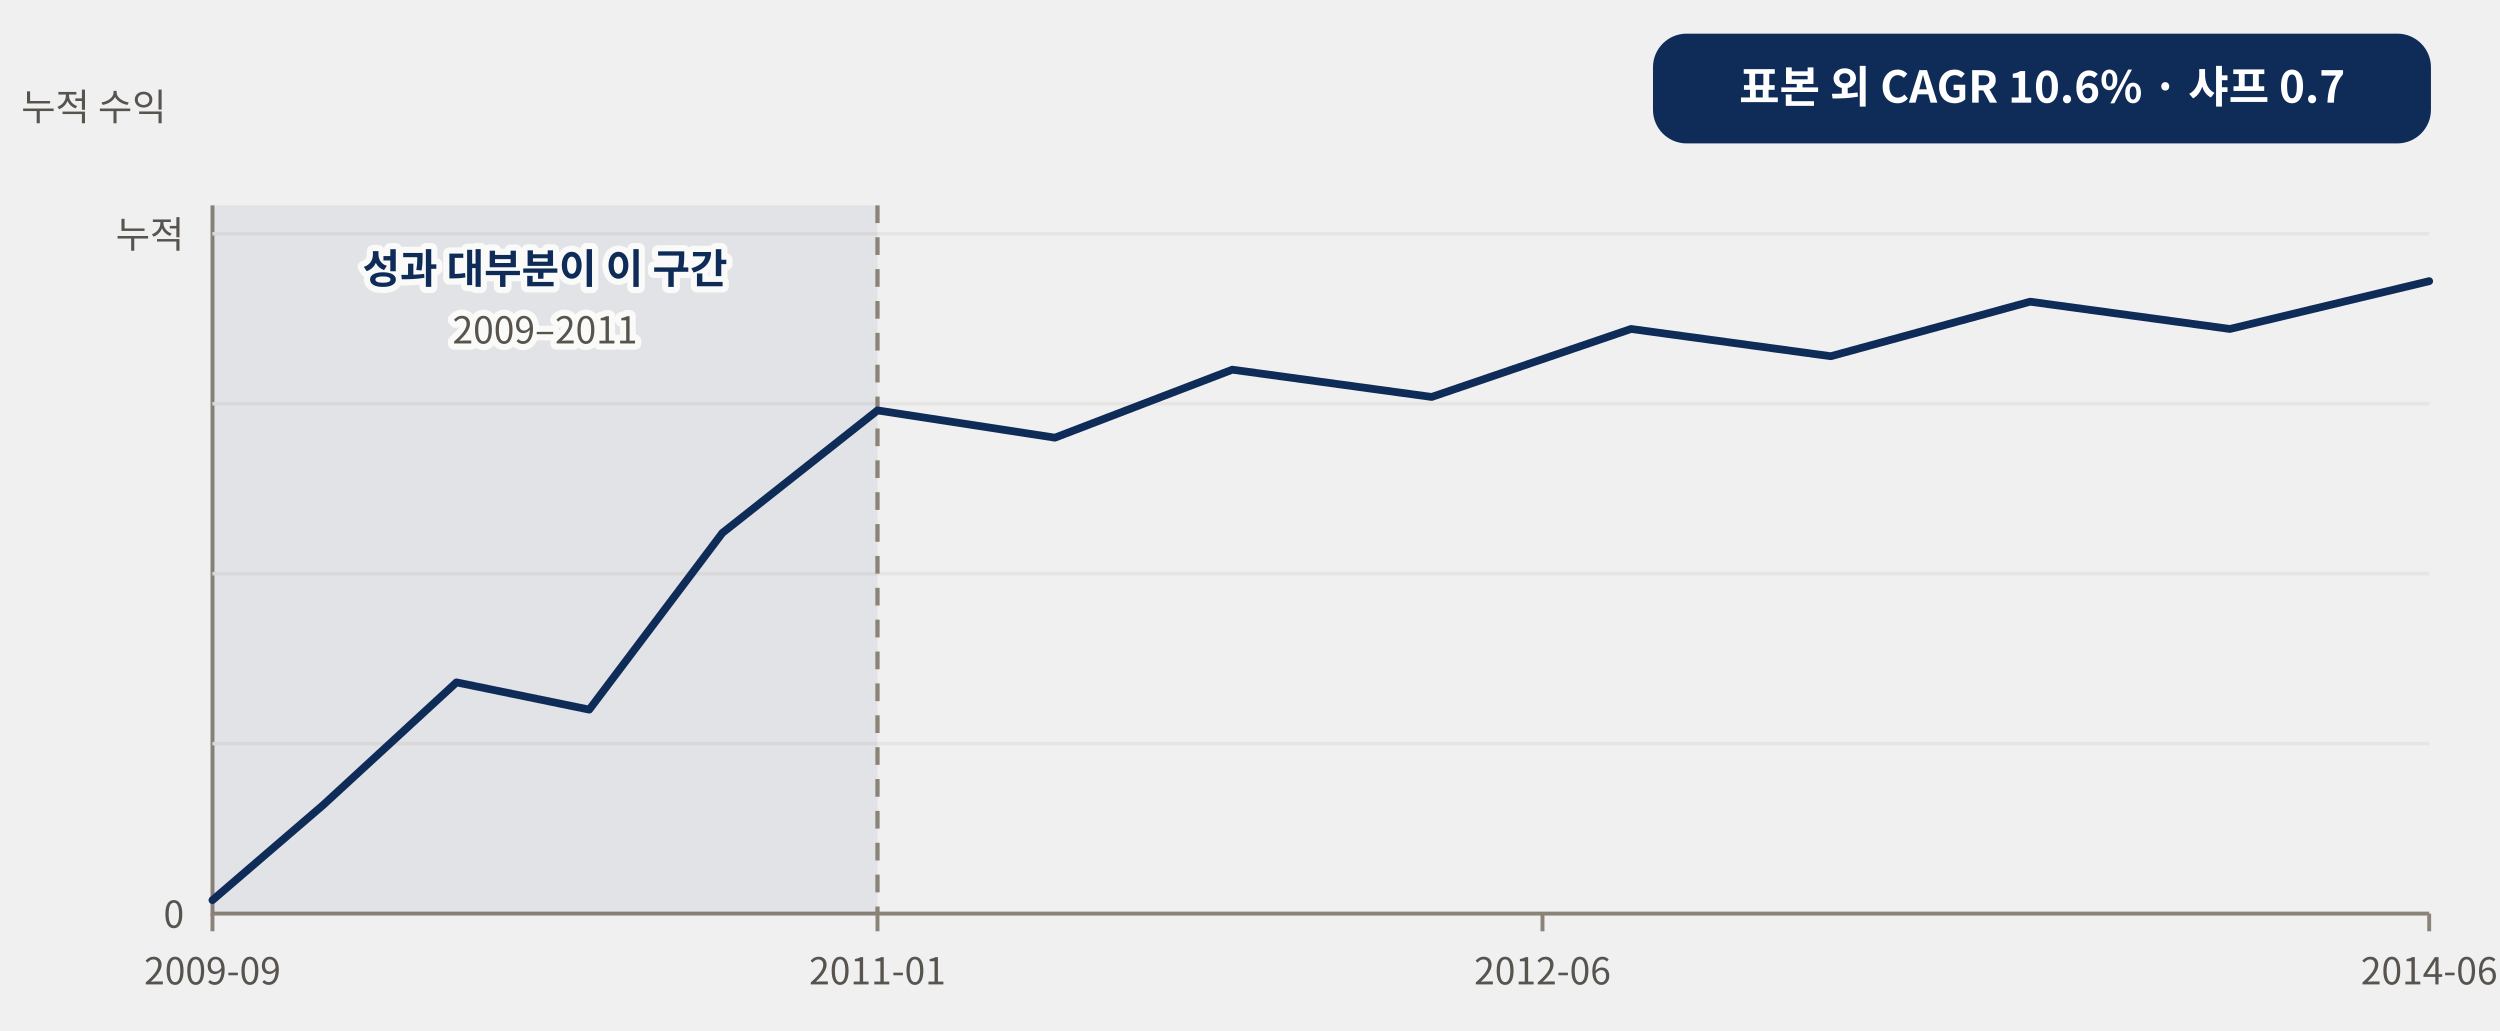
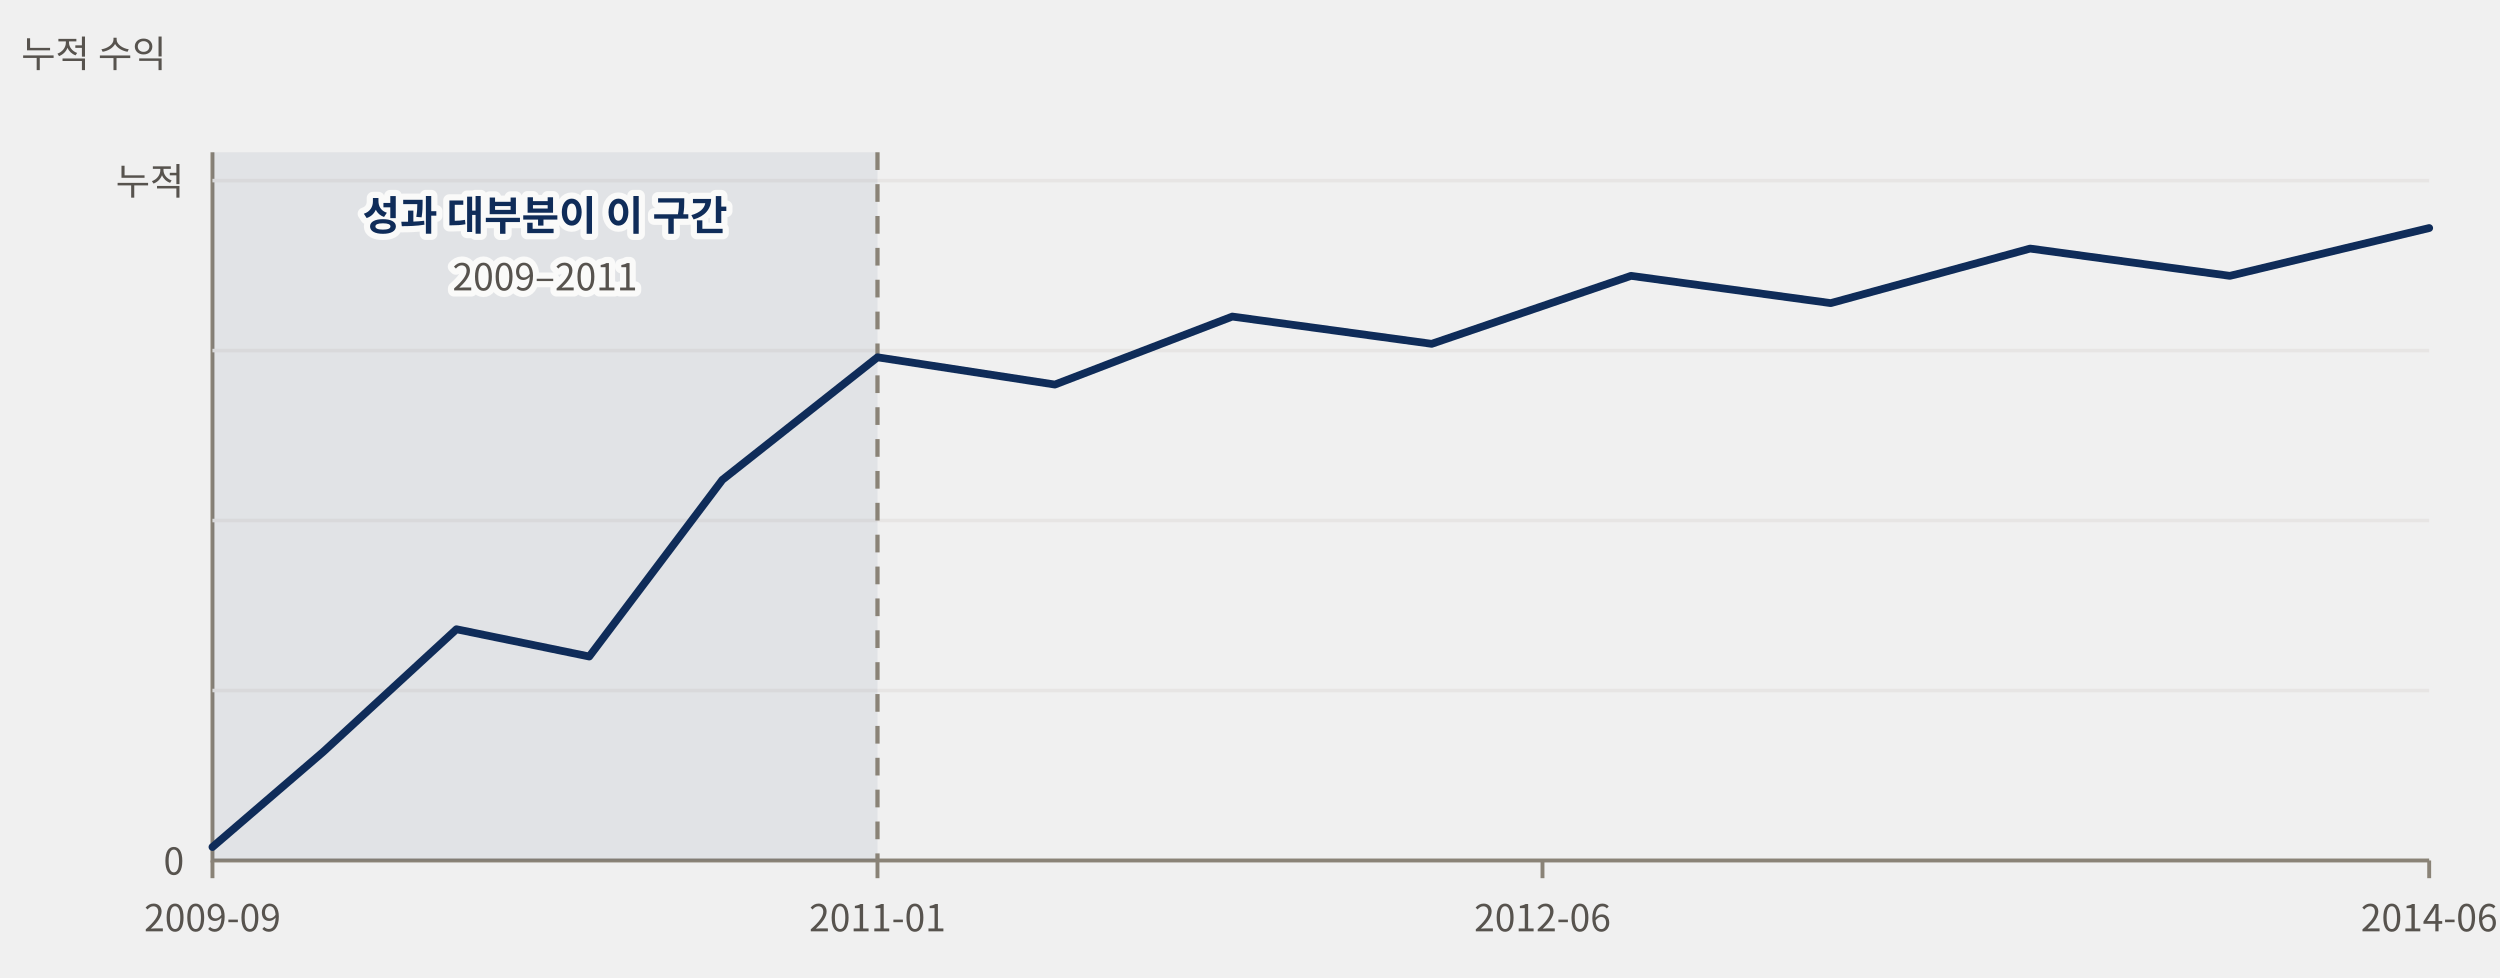
- <svg xmlns="http://www.w3.org/2000/svg" viewBox="14 -8 706 291" font-family="Noto Sans CJK KR,Apple SD Gothic Neo,Malgun Gothic,Noto Sans KR,NanumGothic,Inter,system-ui,sans-serif" role="img">
+ <svg xmlns="http://www.w3.org/2000/svg" viewBox="14 7 706 276" font-family="Noto Sans CJK KR,Apple SD Gothic Neo,Malgun Gothic,Noto Sans KR,NanumGothic,Inter,system-ui,sans-serif" role="img">
  <defs>
    <marker id="ah" markerWidth="9" markerHeight="9" refX="7" refY="3" orient="auto">
      <path d="M0,0 L7,3 L0,6 Z" fill="#0F2C59" />
    </marker>
    <marker id="ahr" markerWidth="9" markerHeight="9" refX="7" refY="3" orient="auto">
      <path d="M0,0 L7,3 L0,6 Z" fill="#A3341F" />
    </marker>
    <marker id="ahg" markerWidth="9" markerHeight="9" refX="7" refY="3" orient="auto">
      <path d="M0,0 L7,3 L0,6 Z" fill="#1B6B3A" />
    </marker>
    <style>
      .t{fill:#0F0F10;font-size:13px;font-weight:700;text-anchor:middle}
      .tl{fill:#0F0F10;font-size:12.5px;font-weight:700;text-anchor:start}
      .s{fill:#57534E;font-size:10.5px;text-anchor:middle}
      .sl{fill:#57534E;font-size:10.5px;text-anchor:start}
      .sr{fill:#57534E;font-size:10.5px;text-anchor:end}
      .lab{fill:#0F2C59;font-size:11.5px;font-weight:700;text-anchor:middle}
      .labl{fill:#0F2C59;font-size:11.5px;font-weight:700;text-anchor:start}
      .box{fill:#fff;stroke:#0F2C59;stroke-width:1.4}
      .key{fill:#0F2C59;stroke:#0F2C59}
      .tk{fill:#fff;font-size:13px;font-weight:700;text-anchor:middle}
      .sk{fill:#C7D2E6;font-size:10.5px;text-anchor:middle}
      .good{fill:#E8F1EA;stroke:#1B6B3A;stroke-width:1.4}
      .goodt{fill:#1B6B3A;font-size:11px;font-weight:700;text-anchor:middle}
      .warn{fill:#FBEFEA;stroke:#A3341F;stroke-width:1.4}
      .warnt{fill:#A3341F;font-size:11px;font-weight:700;text-anchor:middle}
      .muted{fill:#F3F1EC;stroke:#8A8377;stroke-width:1.3}
      .mutedt{fill:#6B6357;font-size:10.5px;font-weight:700;text-anchor:middle}
      .a{stroke:#0F2C59;stroke-width:1.4;fill:none;marker-end:url(#ah)}
      .ar{stroke:#A3341F;stroke-width:1.4;fill:none;marker-end:url(#ahr)}
      .ag{stroke:#1B6B3A;stroke-width:1.4;fill:none;marker-end:url(#ahg)}
      .plain{stroke:#0F2C59;stroke-width:1.3;fill:none}
      .axis{stroke:#8A8377;stroke-width:1.1;fill:none}
      .grid{stroke:#E7E5E4;stroke-width:1;fill:none}
      .ln{stroke:#0F2C59;stroke-width:2.2;fill:none;stroke-linejoin:round;stroke-linecap:round}
      .lnr{stroke:#A3341F;stroke-width:2.2;fill:none;stroke-linejoin:round;stroke-linecap:round}
      .lng{stroke:#1B6B3A;stroke-width:2.2;fill:none;stroke-linejoin:round;stroke-linecap:round}
      .lnthin{stroke:#9AA9C4;stroke-width:1.1;fill:none;stroke-linejoin:round}
      .dash{stroke:#8A8377;stroke-width:1.2;fill:none;stroke-dasharray:5 4}
      .band{fill:#0F2C59;opacity:.07}
      .bandr{fill:#A3341F;opacity:.09}
      .edge{fill:none;stroke:#0F2C59;stroke-width:1.3}
      .halo{paint-order:stroke fill;stroke:#FAFAF9;stroke-width:3.5px;stroke-linejoin:round}
      .an-s{text-anchor:start}
      .an-m{text-anchor:middle}
      .an-e{text-anchor:end}
    </style>
  </defs>
  <text class="sl" x="20" y="26">누적 수익</text>
-   <rect class="key" x="481.3" y="2" width="218.7" height="30" rx="9" />
-   <text class="tk an-m" x="590.7" y="21" style="font-size:12.4px">표본 외 CAGR 10.6% · 샤프 0.7</text>
  <path class="axis" d="M74,50 V250 H700" />
  <path class="grid" d="M74,202.0 H700" />
  <path class="grid" d="M74,154.0 H700" />
  <path class="grid" d="M74,106.0 H700" />
  <path class="grid" d="M74,58.0 H700" />
  <text class="sr an-e" x="66" y="254">0</text>
  <text class="sr an-e" x="66" y="62.0">누적</text>
  <path class="axis" d="M74.0,250 v5" />
  <text class="s an-m" x="74.0" y="270">2009-09</text>
  <path class="axis" d="M261.8,250 v5" />
  <text class="s an-m" x="261.8" y="270">2011-01</text>
  <path class="axis" d="M449.6,250 v5" />
  <text class="s an-m" x="449.6" y="270">2012-06</text>
  <path class="axis" d="M700.0,250 v5" />
  <text class="s an-m" x="700.0" y="270">2014-06</text>
  <rect class="band" x="74" y="50" width="187.8" height="200.0" />
  <path class="dash" d="M261.8,50 V250" />
  <path class="ln" d="M74.0,246.2 L105.3,219.3 L142.9,184.7 L180.4,192.4 L218.0,142.5 L261.8,107.9 L311.9,115.6 L362.0,96.4 L418.3,104.1 L474.6,84.9 L531.0,92.6 L587.3,77.2 L643.7,84.9 L700.0,71.4" />
  <text class="lab an-m halo" x="167.9" y="72">성과 대부분이 이 구간</text>
  <text class="s an-m halo" x="167.9" y="89">2009–2011</text>
</svg>
